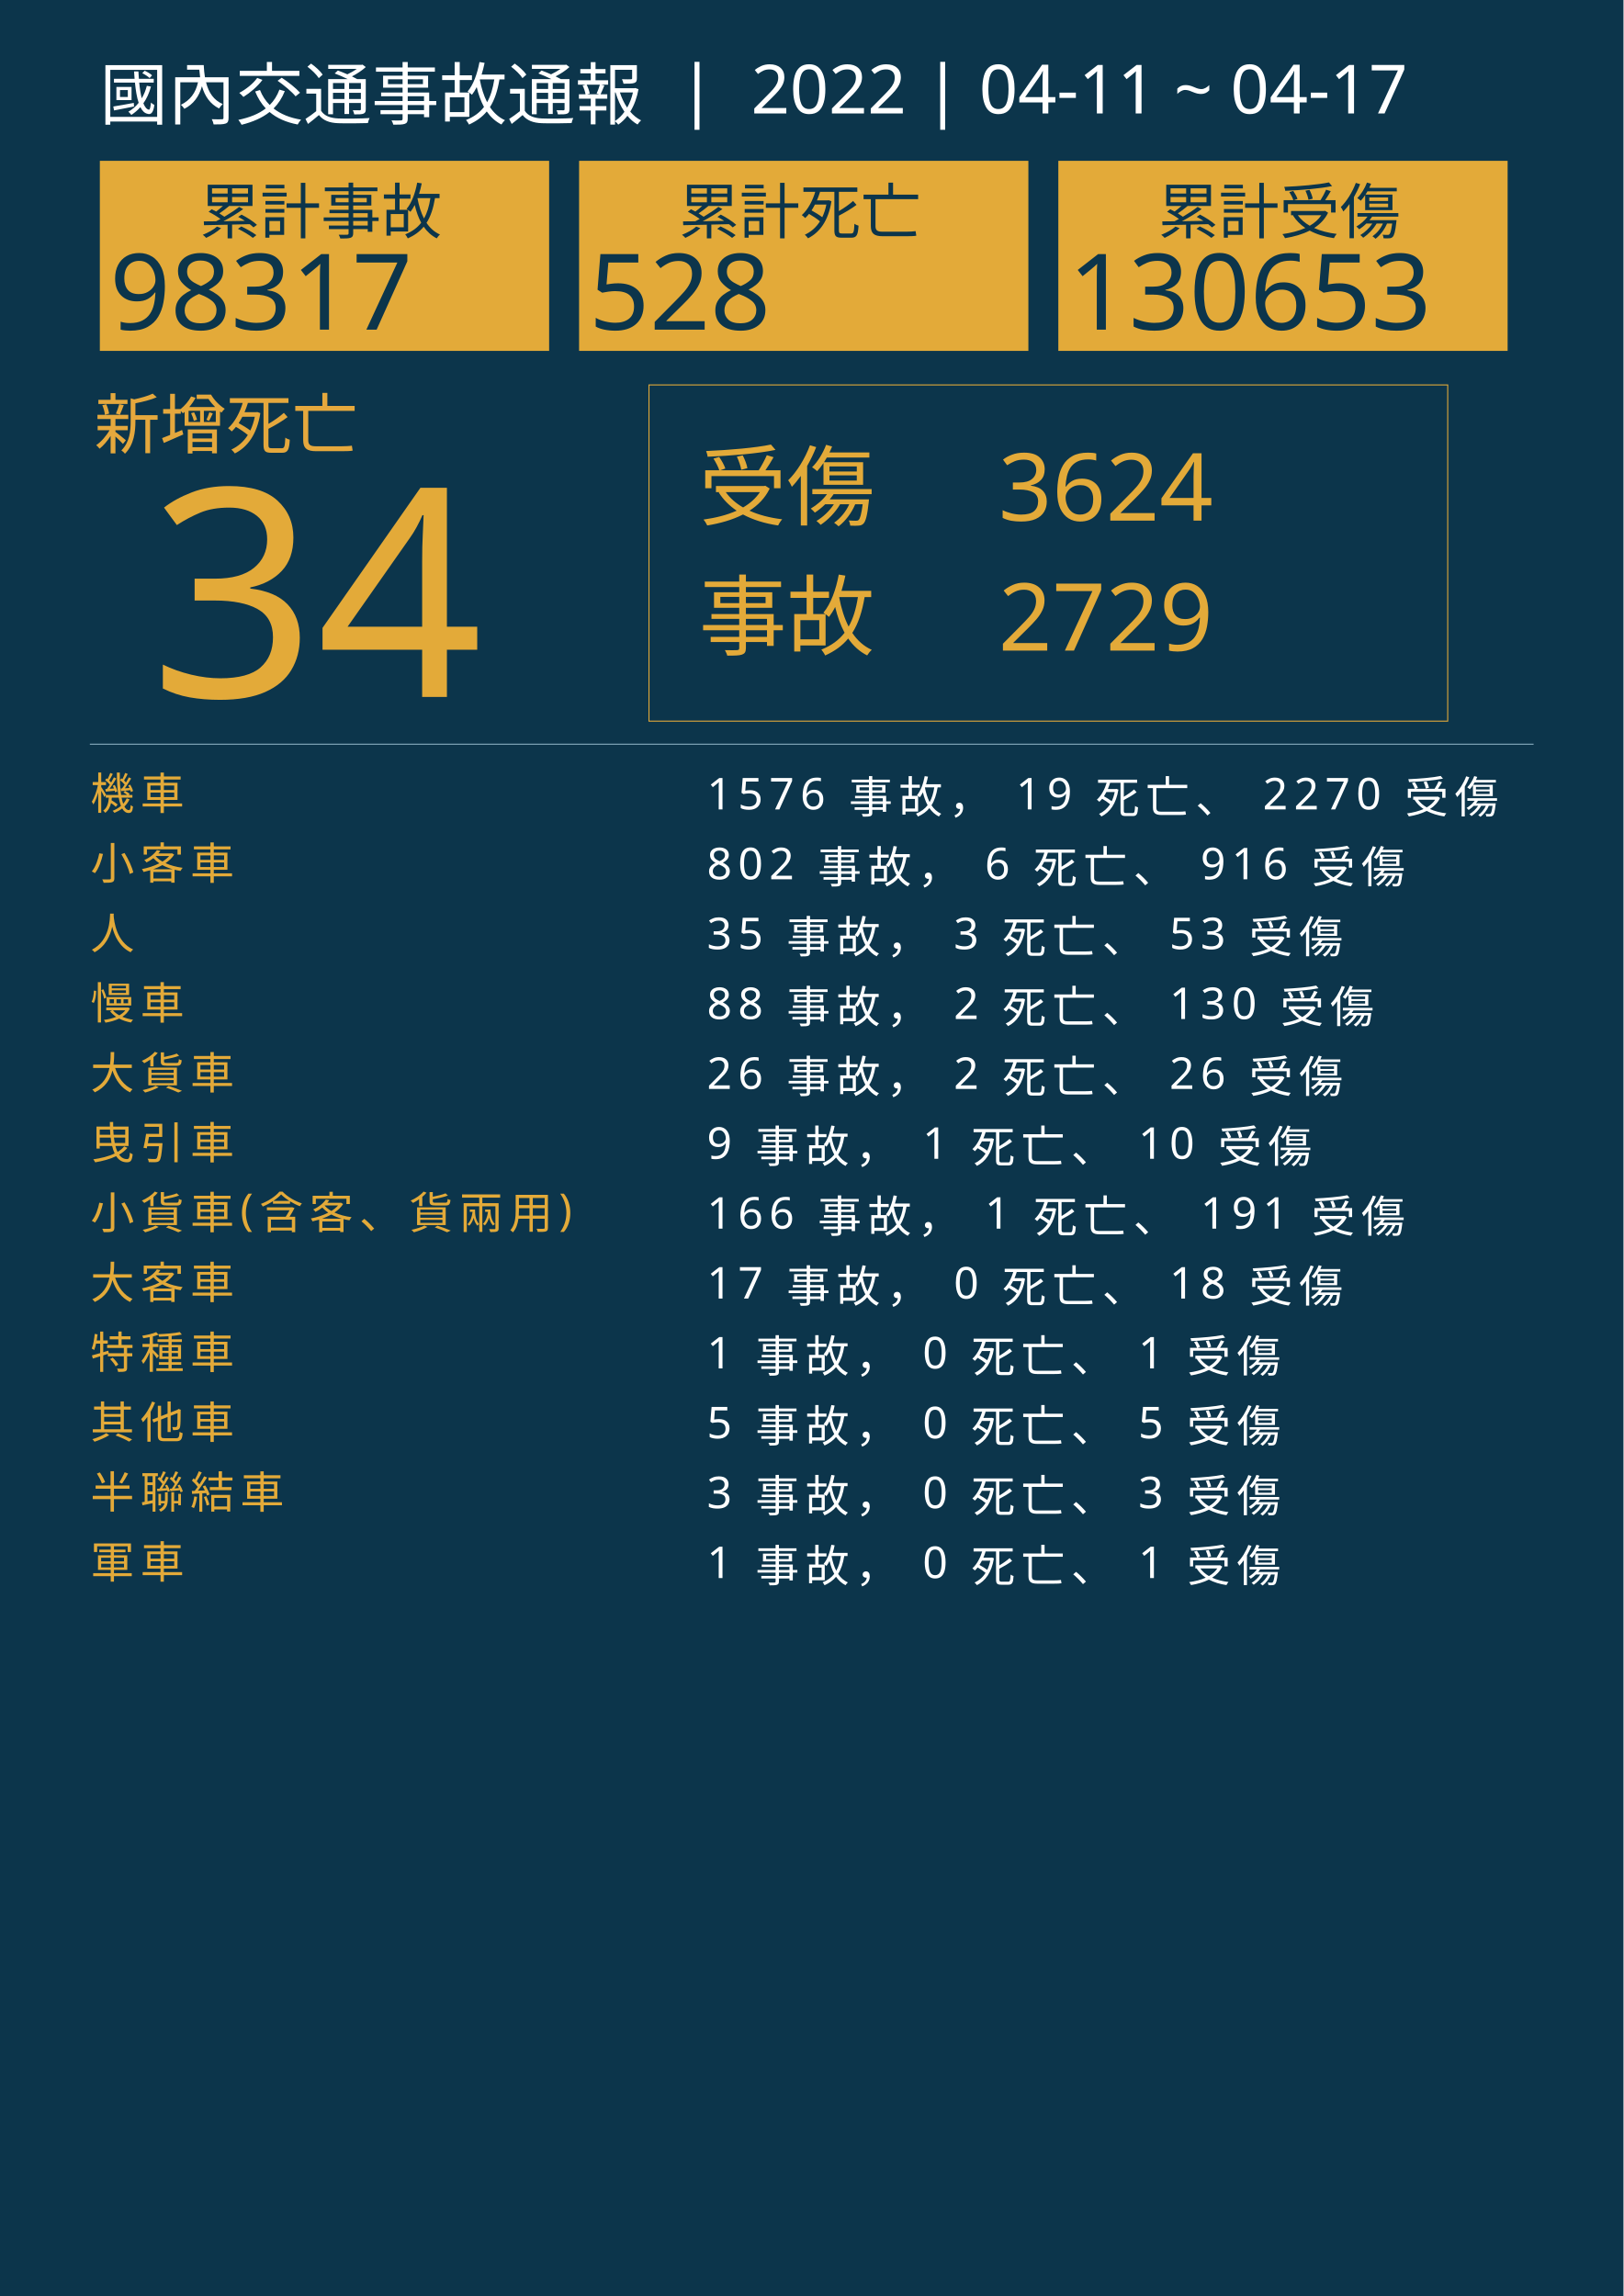
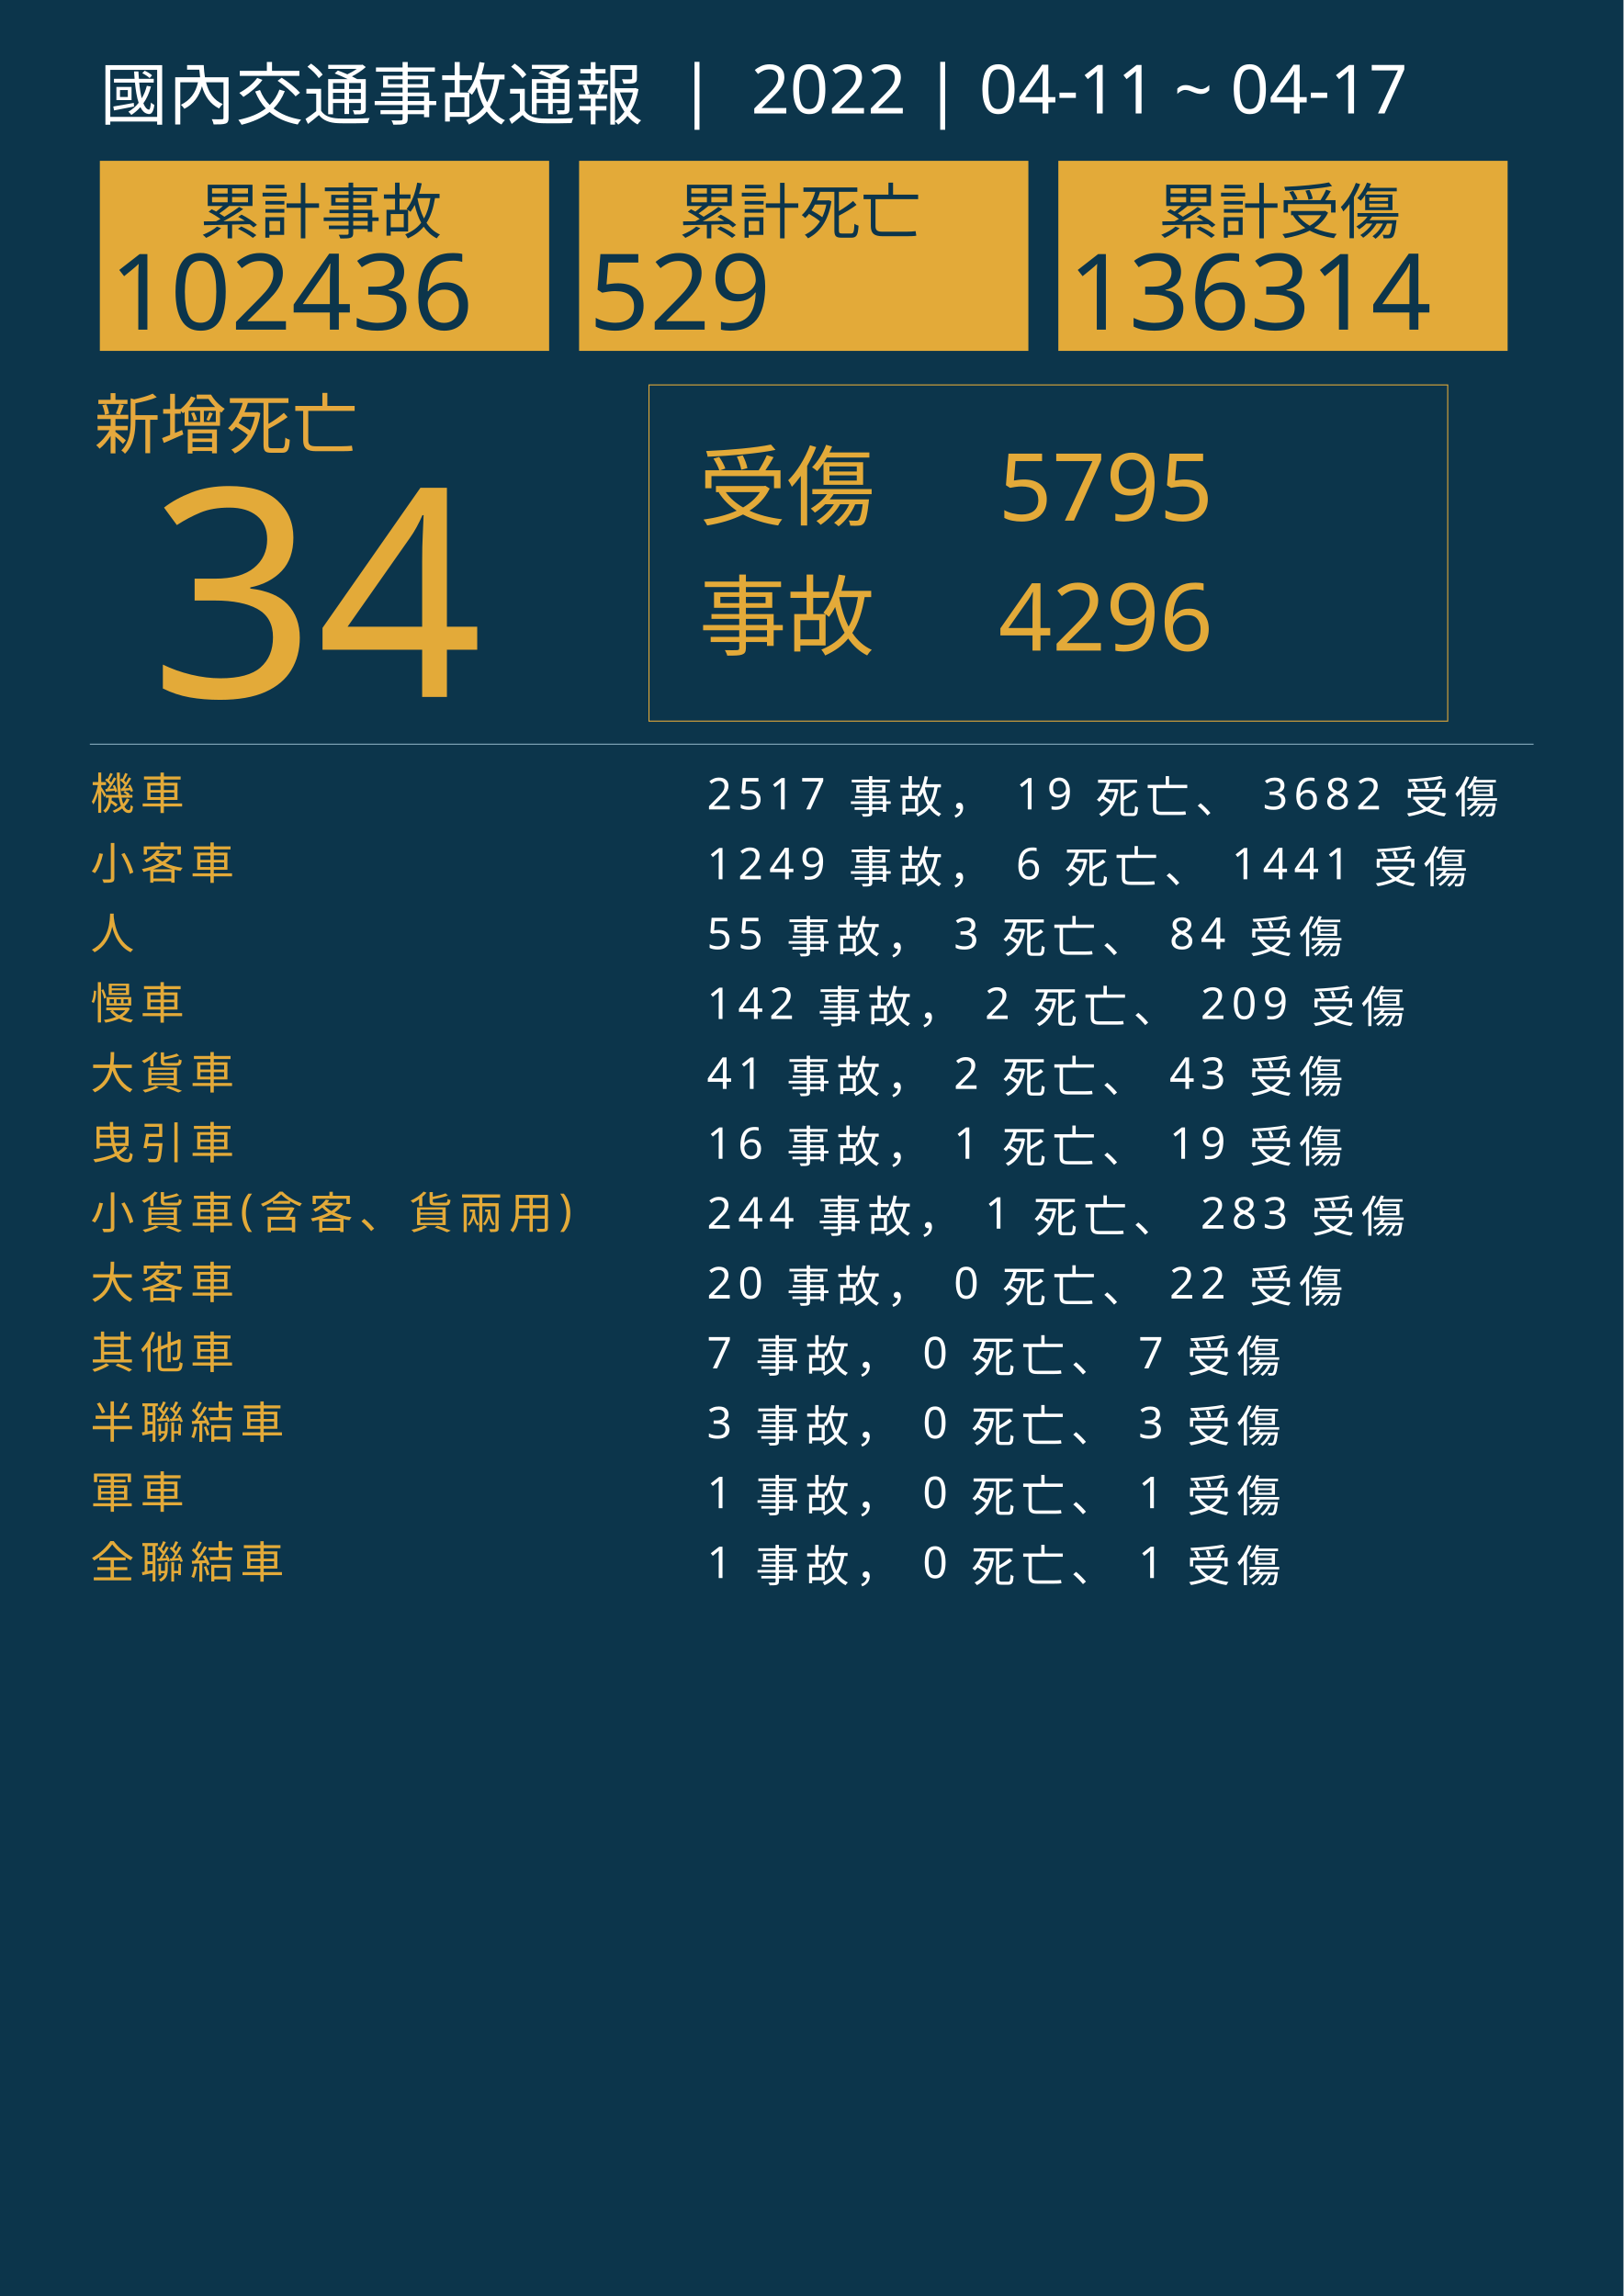
<svg xmlns="http://www.w3.org/2000/svg" version="1.1" id="圖層_1" x="0px" y="0px" viewBox="0 0 1626 2300" style="enable-background:new 0 0 1626 2300;" xml:space="preserve">
  <style type="text/css">
	.st0{fill:#0C354B;}
	.st1{fill:#E5A83D;}
	.st2{font-family:'NotoSansCJKtc-Bold-B5pc-H';}
	.st3{font-size:66px;}
	.st4{fill:#E3AA39;}
	.st5{font-family:'Arial-BoldMT';}
	.st6{font-size:291.776px;}
	.st7{fill:none;stroke:#E3AA39;stroke-miterlimit:10;}
	.st8{font-family:'NotoSansCJKtc-Light-B5pc-H';}
	.st9{font-size:88px;}
	.st10{font-family:'NotoSansCJKtc-Medium-B5pc-H';}
	.st11{font-size:94px;}
	.st12{fill:none;stroke:#8AAFC1;stroke-miterlimit:10;}
	.st13{font-size:60.649px;}
	.st14{font-size:106px;}
	.st15{fill:none;}
	.st16{font-size:44px;}
	.st17{letter-spacing:6;}
	.st18{fill:#FFFFFF;}
	.st19{letter-spacing:1;}
	.st20{font-size:68px;}
</style>
  <rect class="st0" width="1626" height="2300" />
  <text transform="matrix(1 0 0 1 94.5001 449.017)" class="st1 st2 st3">新增死亡</text>
  <g>
    <text transform="matrix(1 0 0 1 150 698.1412)" class="st4 st5 st6">34</text>
  </g>
  <g>
    <rect x="650" y="385.6" class="st7" width="800" height="336.8" />
    <g>
      <text transform="matrix(1 0 0 1 700 519.593)" class="st4 st8 st9">受傷</text>
-       <text transform="matrix(1 0 0 1 1000 521.5084)" class="st4 st10 st11">3624</text>
-       <text transform="matrix(1 0 0 1 1000 651.7274)" class="st4 st10 st11">2729</text>
+       <text transform="matrix(1 0 0 1 1000 521.5084)" class="st4 st10 st11">5795</text>
+       <text transform="matrix(1 0 0 1 1000 651.7274)" class="st4 st10 st11">4296</text>
      <text transform="matrix(1 0 0 1 700 649.4965)" class="st4 st8 st9">事故</text>
    </g>
  </g>
  <line class="st12" x1="90" y1="745.5" x2="1536" y2="745.5" />
  <g>
    <g>
      <rect x="100" y="161.1" class="st4" width="450" height="190.4" />
      <g>
        <text transform="matrix(1 0 0 1 200 233.9079)" class="st0 st10 st13">累計事故</text>
        <g>
-           <text transform="matrix(1 0 0 1 110 330.2121)" class="st0 st5 st14">98317</text>
+           <text transform="matrix(1 0 0 1 110 330.2121)" class="st0 st5 st14">102436</text>
        </g>
      </g>
    </g>
    <g>
      <rect x="580" y="161.1" class="st4" width="450" height="190.4" />
      <g>
        <text transform="matrix(1 0 0 1 680 233.908)" class="st0 st10 st13">累計死亡</text>
        <g>
-           <text transform="matrix(1 0 0 1 590 330.2122)" class="st0 st5 st14">528</text>
+           <text transform="matrix(1 0 0 1 590 330.2122)" class="st0 st5 st14">529</text>
        </g>
      </g>
    </g>
    <g>
      <rect x="1060" y="161.1" class="st4" width="450" height="190.4" />
      <g>
        <text transform="matrix(1 0 0 1 1160 233.908)" class="st0 st10 st13">累計受傷</text>
        <g>
-           <text transform="matrix(1 0 0 1 1070 330.2122)" class="st0 st5 st14">130653</text>
+           <text transform="matrix(1 0 0 1 1070 330.2122)" class="st0 st5 st14">136314</text>
        </g>
      </g>
    </g>
  </g>
  <rect x="90.6" y="772.1" class="st15" width="1141.8" height="314.8" />
  <text transform="matrix(1 0 0 1 90.5591 810.7965)">
    <tspan x="0" y="0" class="st4 st10 st16 st17">機車</tspan>
-     <tspan x="600" y="0" class="st18 st10 st16 st17"> 1576 事故， 19 死亡、 2270 受傷</tspan>
+     <tspan x="600" y="0" class="st18 st10 st16 st17"> 2517 事故， 19 死亡、 3682 受傷</tspan>
    <tspan x="0" y="70" class="st4 st10 st16 st17">小客車</tspan>
-     <tspan x="600" y="70" class="st18 st10 st16 st17"> 802 事故， 6 死亡、 916 受傷</tspan>
+     <tspan x="600" y="70" class="st18 st10 st16 st17"> 1249 事故， 6 死亡、 1441 受傷</tspan>
    <tspan x="0" y="140" class="st4 st10 st16 st17">人</tspan>
-     <tspan x="600" y="140" class="st18 st10 st16 st17"> 35 事故， 3 死亡、 53 受傷</tspan>
+     <tspan x="600" y="140" class="st18 st10 st16 st17"> 55 事故， 3 死亡、 84 受傷</tspan>
    <tspan x="0" y="210" class="st4 st10 st16 st17">慢車</tspan>
-     <tspan x="600" y="210" class="st18 st10 st16 st17"> 88 事故， 2 死亡、 130 受傷</tspan>
+     <tspan x="600" y="210" class="st18 st10 st16 st17"> 142 事故， 2 死亡、 209 受傷</tspan>
    <tspan x="0" y="280" class="st4 st10 st16 st17">大貨車</tspan>
-     <tspan x="600" y="280" class="st18 st10 st16 st17"> 26 事故， 2 死亡、 26 受傷</tspan>
+     <tspan x="600" y="280" class="st18 st10 st16 st17"> 41 事故， 2 死亡、 43 受傷</tspan>
    <tspan x="0" y="350" class="st4 st10 st16 st17">曳引車</tspan>
-     <tspan x="600" y="350" class="st18 st10 st16 st17"> 9 事故， 1 死亡、 10 受傷</tspan>
+     <tspan x="600" y="350" class="st18 st10 st16 st17"> 16 事故， 1 死亡、 19 受傷</tspan>
    <tspan x="0" y="420" class="st4 st10 st16 st17">小貨車(含客、貨兩用)</tspan>
-     <tspan x="600" y="420" class="st18 st10 st16 st17"> 166 事故， 1 死亡、 191 受傷</tspan>
+     <tspan x="600" y="420" class="st18 st10 st16 st17"> 244 事故， 1 死亡、 283 受傷</tspan>
    <tspan x="0" y="490" class="st4 st10 st16 st17">大客車</tspan>
-     <tspan x="600" y="490" class="st18 st10 st16 st17"> 17 事故， 0 死亡、 18 受傷</tspan>
-     <tspan x="0" y="560" class="st4 st10 st16 st17">特種車</tspan>
-     <tspan x="600" y="560" class="st18 st10 st16 st17"> 1 事故， 0 死亡、 1 受傷</tspan>
-     <tspan x="0" y="630" class="st4 st10 st16 st17">其他車</tspan>
-     <tspan x="600" y="630" class="st18 st10 st16 st17"> 5 事故， 0 死亡、 5 受傷</tspan>
-     <tspan x="0" y="700" class="st4 st10 st16 st17">半聯結車</tspan>
-     <tspan x="600" y="700" class="st18 st10 st16 st17"> 3 事故， 0 死亡、 3 受傷</tspan>
-     <tspan x="0" y="770" class="st4 st10 st16 st17">軍車</tspan>
+     <tspan x="600" y="490" class="st18 st10 st16 st17"> 20 事故， 0 死亡、 22 受傷</tspan>
+     <tspan x="0" y="560" class="st4 st10 st16 st17">其他車</tspan>
+     <tspan x="600" y="560" class="st18 st10 st16 st17"> 7 事故， 0 死亡、 7 受傷</tspan>
+     <tspan x="0" y="630" class="st4 st10 st16 st17">半聯結車</tspan>
+     <tspan x="600" y="630" class="st18 st10 st16 st17"> 3 事故， 0 死亡、 3 受傷</tspan>
+     <tspan x="0" y="700" class="st4 st10 st16 st17">軍車</tspan>
+     <tspan x="600" y="700" class="st18 st10 st16 st17"> 1 事故， 0 死亡、 1 受傷</tspan>
+     <tspan x="0" y="770" class="st4 st10 st16 st17">全聯結車</tspan>
    <tspan x="600" y="770" class="st18 st10 st16 st17"> 1 事故， 0 死亡、 1 受傷</tspan>
  </text>
  <text transform="matrix(1 0 0 1 100 119.2712)" class="st18 st8 st20">國內交通事故通報  |  2022 | 04-11 ~ 04-17</text>
</svg>
